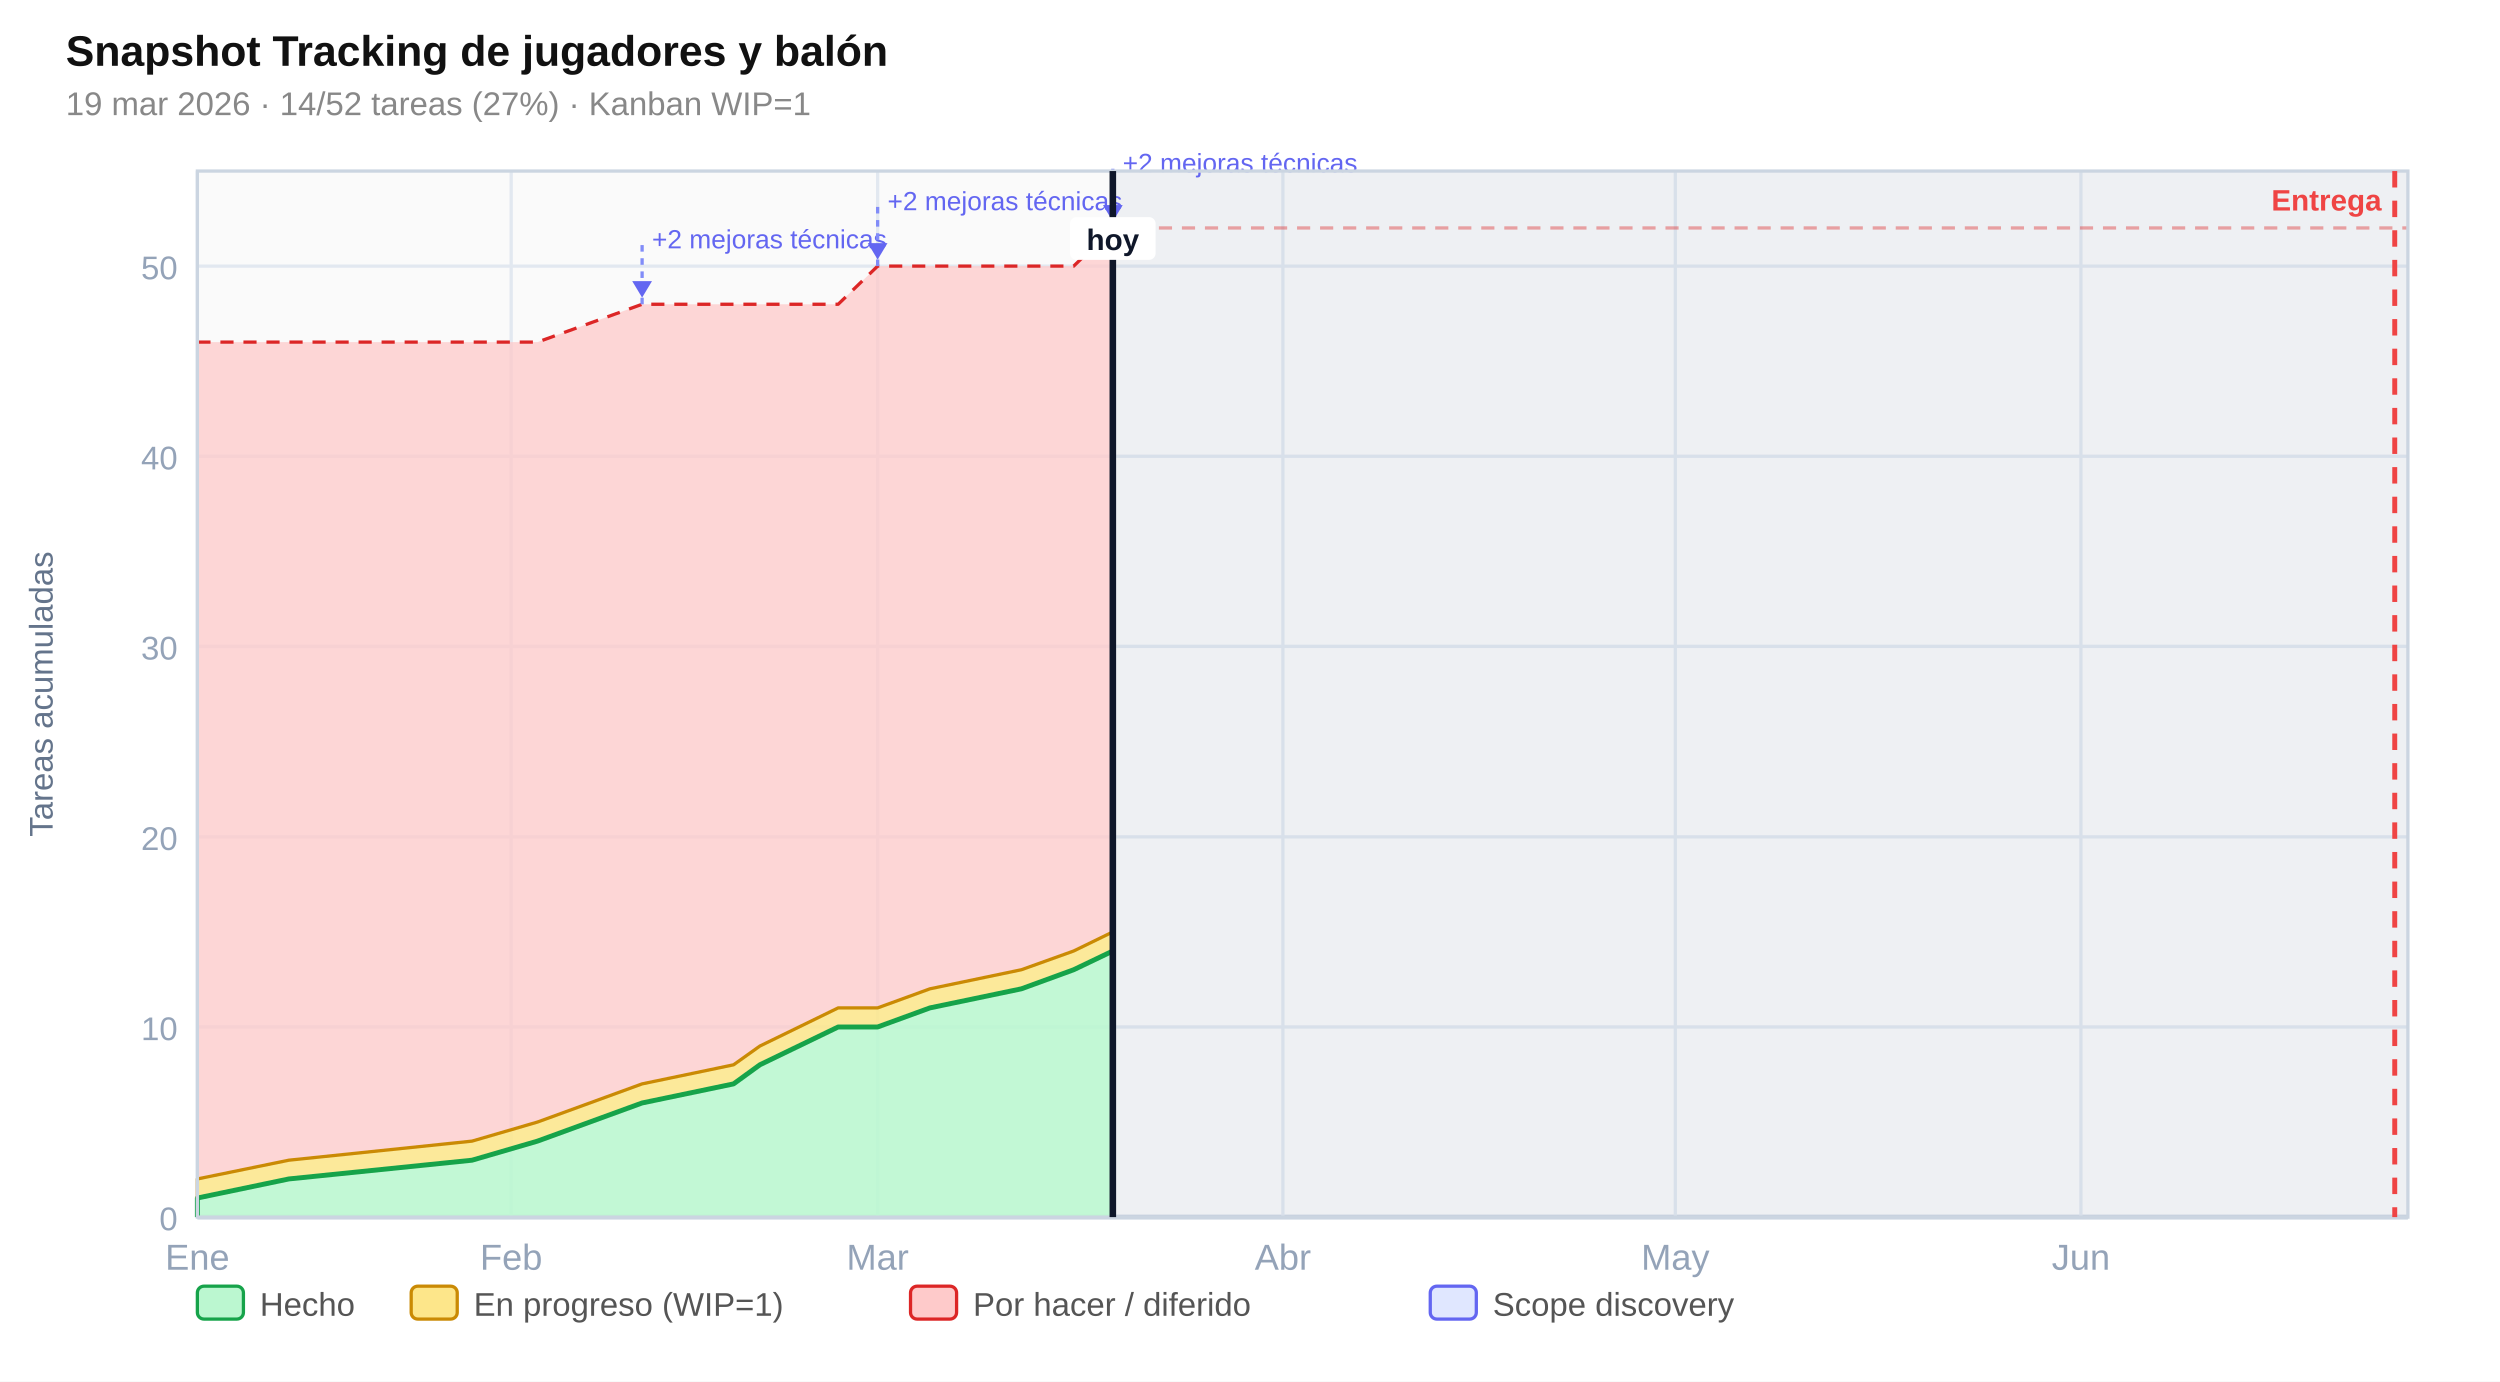
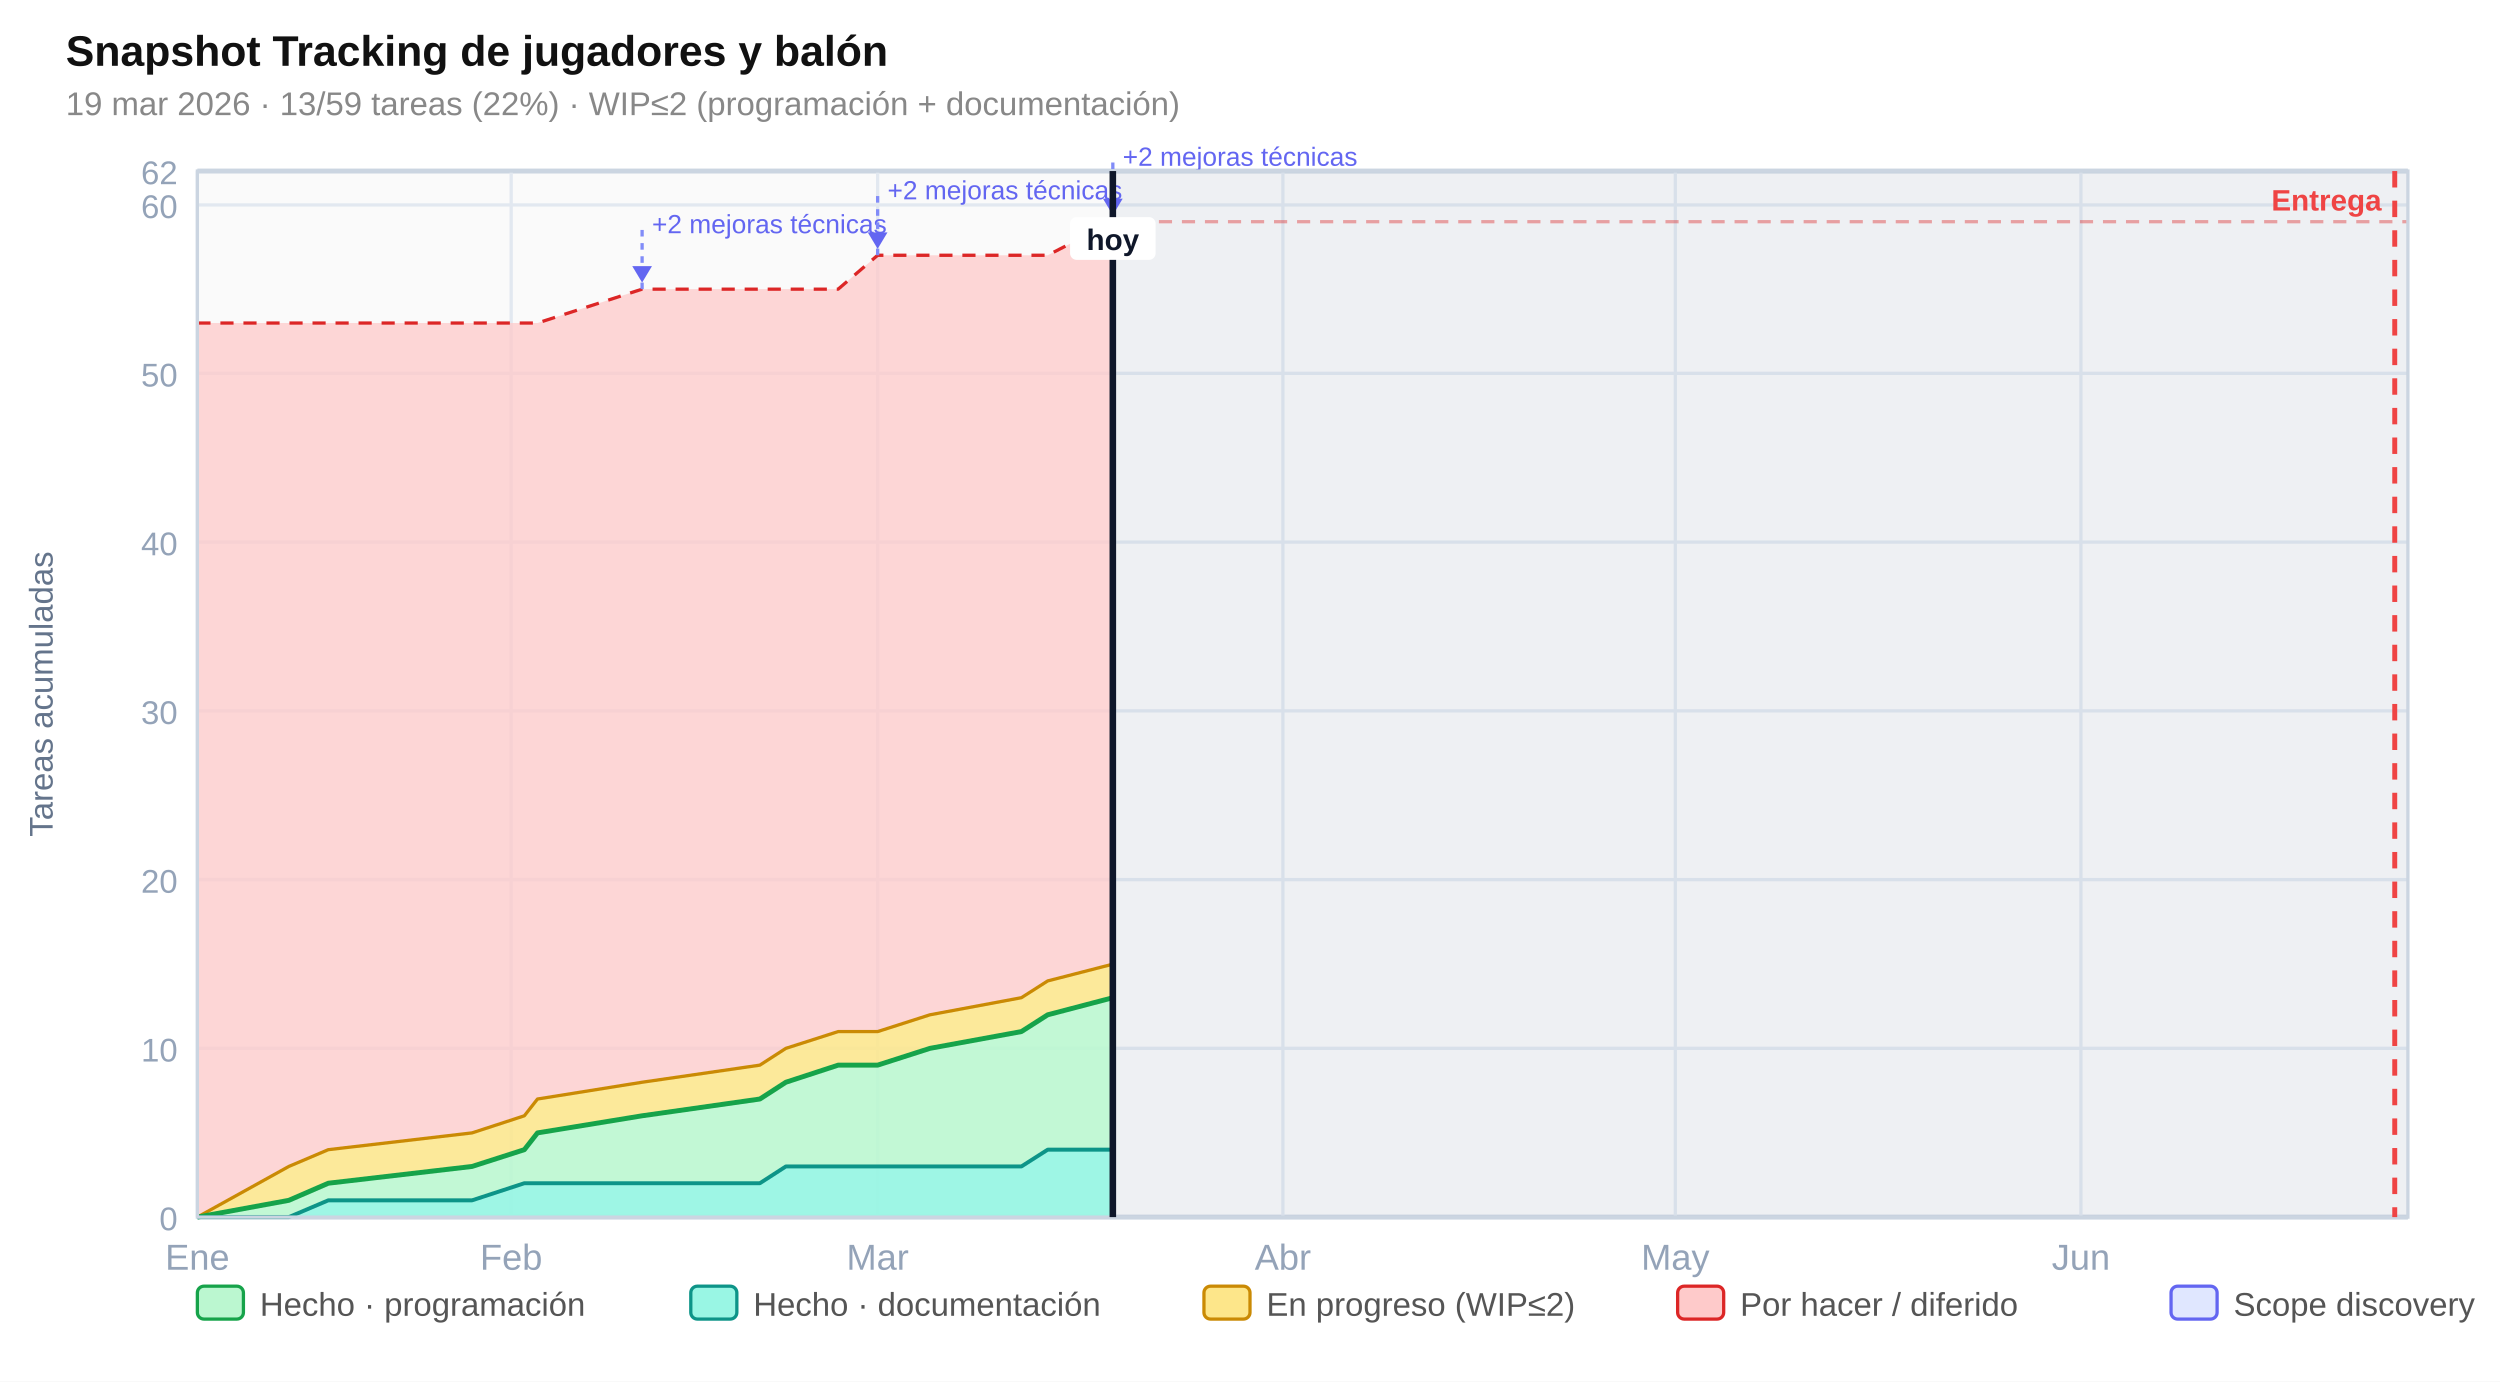
<svg xmlns="http://www.w3.org/2000/svg" viewBox="0 0 760 420" width="760" height="420">
  <defs>
    <style>text{font-family:-apple-system,BlinkMacSystemFont,"Segoe UI",Arial,sans-serif;}</style>
  </defs>
  <rect width="760" height="420" fill="#ffffff" />
  <rect x="60" y="52" width="672" height="318" fill="#FAFAFA" />
  <text x="20" y="20" font-size="13" font-weight="700" fill="#111111">Snapshot Tracking de jugadores y balón</text>
-   <text x="20" y="35" font-size="10" fill="#888888">19 mar 2026  ·  14/52 tareas (27%)  ·  Kanban WIP=1</text>
+   <text x="20" y="35" font-size="10" fill="#888888">19 mar 2026  ·  13/59 tareas (22%)  ·  WIP≤2 (programación + documentación)</text>
  <line x1="60" y1="370.0" x2="732" y2="370.0" stroke="#CBD5E1" stroke-width="1.5" />
  <text x="54" y="374.0" font-size="10" text-anchor="end" fill="#94A3B8">0</text>
-   <line x1="60" y1="312.2" x2="732" y2="312.2" stroke="#E2E8F0" stroke-width="1" />
-   <text x="54" y="316.2" font-size="10" text-anchor="end" fill="#94A3B8">10</text>
-   <line x1="60" y1="254.4" x2="732" y2="254.4" stroke="#E2E8F0" stroke-width="1" />
-   <text x="54" y="258.4" font-size="10" text-anchor="end" fill="#94A3B8">20</text>
-   <line x1="60" y1="196.5" x2="732" y2="196.5" stroke="#E2E8F0" stroke-width="1" />
-   <text x="54" y="200.5" font-size="10" text-anchor="end" fill="#94A3B8">30</text>
-   <line x1="60" y1="138.7" x2="732" y2="138.7" stroke="#E2E8F0" stroke-width="1" />
-   <text x="54" y="142.7" font-size="10" text-anchor="end" fill="#94A3B8">40</text>
-   <line x1="60" y1="80.9" x2="732" y2="80.9" stroke="#E2E8F0" stroke-width="1" />
-   <text x="54" y="84.9" font-size="10" text-anchor="end" fill="#94A3B8">50</text>
+   <line x1="60" y1="318.7" x2="732" y2="318.7" stroke="#E2E8F0" stroke-width="1" />
+   <text x="54" y="322.7" font-size="10" text-anchor="end" fill="#94A3B8">10</text>
+   <line x1="60" y1="267.4" x2="732" y2="267.4" stroke="#E2E8F0" stroke-width="1" />
+   <text x="54" y="271.4" font-size="10" text-anchor="end" fill="#94A3B8">20</text>
+   <line x1="60" y1="216.1" x2="732" y2="216.1" stroke="#E2E8F0" stroke-width="1" />
+   <text x="54" y="220.1" font-size="10" text-anchor="end" fill="#94A3B8">30</text>
+   <line x1="60" y1="164.8" x2="732" y2="164.8" stroke="#E2E8F0" stroke-width="1" />
+   <text x="54" y="168.8" font-size="10" text-anchor="end" fill="#94A3B8">40</text>
+   <line x1="60" y1="113.5" x2="732" y2="113.5" stroke="#E2E8F0" stroke-width="1" />
+   <text x="54" y="117.5" font-size="10" text-anchor="end" fill="#94A3B8">50</text>
+   <line x1="60" y1="62.3" x2="732" y2="62.3" stroke="#E2E8F0" stroke-width="1" />
+   <text x="54" y="66.3" font-size="10" text-anchor="end" fill="#94A3B8">60</text>
+   <line x1="60" y1="52.0" x2="732" y2="52.0" stroke="#CBD5E1" stroke-width="1.5" />
+   <text x="54" y="56.0" font-size="10" text-anchor="end" fill="#94A3B8">62</text>
  <text x="16.0" y="211.0" font-size="10" fill="#64748B" text-anchor="middle" transform="rotate(-90,16.0,211.0)">Tareas acumuladas</text>
  <line x1="60.0" y1="52" x2="60.0" y2="370" stroke="#E2E8F0" stroke-width="1" />
  <text x="60.0" y="386" font-size="11" text-anchor="middle" fill="#94A3B8">Ene</text>
  <line x1="155.4" y1="52" x2="155.4" y2="370" stroke="#E2E8F0" stroke-width="1" />
  <text x="155.4" y="386" font-size="11" text-anchor="middle" fill="#94A3B8">Feb</text>
  <line x1="266.8" y1="52" x2="266.8" y2="370" stroke="#E2E8F0" stroke-width="1" />
  <text x="266.8" y="386" font-size="11" text-anchor="middle" fill="#94A3B8">Mar</text>
  <line x1="390.0" y1="52" x2="390.0" y2="370" stroke="#E2E8F0" stroke-width="1" />
  <text x="390.0" y="386" font-size="11" text-anchor="middle" fill="#94A3B8">Abr</text>
  <line x1="509.3" y1="52" x2="509.3" y2="370" stroke="#E2E8F0" stroke-width="1" />
  <text x="509.3" y="386" font-size="11" text-anchor="middle" fill="#94A3B8">May</text>
  <line x1="632.6" y1="52" x2="632.6" y2="370" stroke="#E2E8F0" stroke-width="1" />
  <text x="632.6" y="386" font-size="11" text-anchor="middle" fill="#94A3B8">Jun</text>
  <rect x="338.3" y="52" width="393.7" height="318" fill="#94A3B8" opacity="0.12" />
-   <line x1="338.3" y1="69.3" x2="732.0" y2="69.3" stroke="#DC2626" stroke-width="1" stroke-dasharray="4,3" opacity="0.4" />
-   <polygon points="60.0,104.0 60.0,104.0 87.8,104.0 143.5,104.0 163.4,104.0 195.2,92.5 223.0,92.5 231.0,92.5 254.8,92.5 266.8,80.9 282.7,80.9 310.5,80.9 326.4,80.9 338.3,69.3 338.3,283.3 326.4,289.1 310.5,294.8 282.7,300.6 266.8,306.4 254.8,306.4 231.0,318.0 223.0,323.7 195.2,329.5 163.4,341.1 143.5,346.9 87.8,352.7 60.0,358.4 60.0,364.2" fill="#FECACA" opacity="0.75" />
-   <polygon points="60.0,364.2 60.0,358.4 87.8,352.7 143.5,346.9 163.4,341.1 195.2,329.5 223.0,323.7 231.0,318.0 254.8,306.4 266.8,306.4 282.7,300.6 310.5,294.8 326.4,289.1 338.3,283.3 338.3,289.1 326.4,294.8 310.5,300.6 282.7,306.4 266.8,312.2 254.8,312.2 231.0,323.7 223.0,329.5 195.2,335.3 163.4,346.9 143.5,352.7 87.8,358.4 60.0,364.2 60.0,370.0" fill="#FDE68A" opacity="0.85" />
-   <polygon points="60.0,370.0 60.0,364.2 87.8,358.4 143.5,352.7 163.4,346.9 195.2,335.3 223.0,329.5 231.0,323.7 254.8,312.2 266.8,312.2 282.7,306.4 310.5,300.6 326.4,294.8 338.3,289.1 338.3,370.0 326.4,370.0 310.5,370.0 282.7,370.0 266.8,370.0 254.8,370.0 231.0,370.0 223.0,370.0 195.2,370.0 163.4,370.0 143.5,370.0 87.8,370.0 60.0,370.0 60.0,370.0" fill="#BBF7D0" opacity="0.90" />
-   <polyline points="60.0,370.0 60.0,364.2 87.8,358.4 143.5,352.7 163.4,346.9 195.2,335.3 223.0,329.5 231.0,323.7 254.8,312.2 266.8,312.2 282.7,306.4 310.5,300.6 326.4,294.8 338.3,289.1" fill="none" stroke="#16A34A" stroke-width="1.5" stroke-linejoin="round" />
-   <polyline points="60.0,364.2 60.0,358.4 87.8,352.7 143.5,346.9 163.4,341.1 195.2,329.5 223.0,323.7 231.0,318.0 254.8,306.4 266.8,306.4 282.7,300.6 310.5,294.8 326.4,289.1 338.3,283.3" fill="none" stroke="#CA8A04" stroke-width="1" stroke-linejoin="round" />
-   <polyline points="60.0,104.0 60.0,104.0 87.8,104.0 143.5,104.0 163.4,104.0 195.2,92.5 223.0,92.5 231.0,92.5 254.8,92.5 266.8,80.9 282.7,80.9 310.5,80.9 326.4,80.9 338.3,69.3" fill="none" stroke="#DC2626" stroke-width="1" stroke-linejoin="round" stroke-dasharray="4,3" />
-   <line x1="195.2" y1="92.5" x2="195.2" y2="74.5" stroke="#818CF8" stroke-width="1" stroke-dasharray="2,2" />
-   <text x="198.2" y="75.5" font-size="8" fill="#6366F1">+2 mejoras técnicas</text>
-   <polygon points="195.2,90.473 192.2,85.473 198.2,85.473" fill="#6366F1" />
-   <line x1="266.8" y1="80.9" x2="266.8" y2="62.9" stroke="#818CF8" stroke-width="1" stroke-dasharray="2,2" />
-   <text x="269.8" y="63.9" font-size="8" fill="#6366F1">+2 mejoras técnicas</text>
-   <polygon points="266.8,78.909 263.8,73.909 269.8,73.909" fill="#6366F1" />
-   <line x1="338.3" y1="69.3" x2="338.3" y2="51.3" stroke="#818CF8" stroke-width="1" stroke-dasharray="2,2" />
-   <text x="341.3" y="52.3" font-size="8" fill="#6366F1">+2 mejoras técnicas</text>
-   <polygon points="338.3,67.345 335.3,62.345 341.3,62.345" fill="#6366F1" />
+   <line x1="338.3" y1="67.4" x2="732.0" y2="67.4" stroke="#DC2626" stroke-width="1" stroke-dasharray="4,3" opacity="0.4" />
+   <polygon points="60.0,98.2 87.8,98.2 99.8,98.2 143.5,98.2 159.4,98.2 163.4,98.2 195.2,87.9 231.0,87.9 238.9,87.9 254.8,87.9 266.8,77.6 282.7,77.6 310.5,77.6 318.5,77.6 338.3,67.4 338.3,293.1 318.5,298.2 310.5,303.3 282.7,308.5 266.8,313.6 254.8,313.6 238.9,318.7 231.0,323.8 195.2,329.0 163.4,334.1 159.4,339.2 143.5,344.4 99.8,349.5 87.8,354.6 60.0,370.0" fill="#FECACA" opacity="0.75" />
+   <polygon points="60.0,370.0 87.8,354.6 99.8,349.5 143.5,344.4 159.4,339.2 163.4,334.1 195.2,329.0 231.0,323.8 238.9,318.7 254.8,313.6 266.8,313.6 282.7,308.5 310.5,303.3 318.5,298.2 338.3,293.1 338.3,303.3 318.5,308.5 310.5,313.6 282.7,318.7 266.8,323.8 254.8,323.8 238.9,329.0 231.0,334.1 195.2,339.2 163.4,344.4 159.4,349.5 143.5,354.6 99.8,359.7 87.8,364.9 60.0,370.0" fill="#FDE68A" opacity="0.85" />
+   <polygon points="60.0,370.0 87.8,364.9 99.8,359.7 143.5,354.6 159.4,349.5 163.4,344.4 195.2,339.2 231.0,334.1 238.9,329.0 254.8,323.8 266.8,323.8 282.7,318.7 310.5,313.6 318.5,308.5 338.3,303.3 338.3,349.5 318.5,349.5 310.5,354.6 282.7,354.6 266.8,354.6 254.8,354.6 238.9,354.6 231.0,359.7 195.2,359.7 163.4,359.7 159.4,359.7 143.5,364.9 99.8,364.9 87.8,370.0 60.0,370.0" fill="#BBF7D0" opacity="0.90" />
+   <polygon points="60.0,370.0 87.8,370.0 99.8,364.9 143.5,364.9 159.4,359.7 163.4,359.7 195.2,359.7 231.0,359.7 238.9,354.6 254.8,354.6 266.8,354.6 282.7,354.6 310.5,354.6 318.5,349.5 338.3,349.5 338.3,370.0 318.5,370.0 310.5,370.0 282.7,370.0 266.8,370.0 254.8,370.0 238.9,370.0 231.0,370.0 195.2,370.0 163.4,370.0 159.4,370.0 143.5,370.0 99.8,370.0 87.8,370.0 60.0,370.0" fill="#99F6E4" opacity="0.95" />
+   <polyline points="60.0,98.2 87.8,98.2 99.8,98.2 143.5,98.2 159.4,98.2 163.4,98.2 195.2,87.9 231.0,87.9 238.9,87.9 254.8,87.9 266.8,77.6 282.7,77.6 310.5,77.6 318.5,77.6 338.3,67.4" fill="none" stroke="#DC2626" stroke-width="1" stroke-linejoin="round" stroke-dasharray="4,3" />
+   <polyline points="60.0,370.0 87.8,354.6 99.8,349.5 143.5,344.4 159.4,339.2 163.4,334.1 195.2,329.0 231.0,323.8 238.9,318.7 254.8,313.6 266.8,313.6 282.7,308.5 310.5,303.3 318.5,298.2 338.3,293.1" fill="none" stroke="#CA8A04" stroke-width="1" stroke-linejoin="round" />
+   <polyline points="60.0,370.0 87.8,364.9 99.8,359.7 143.5,354.6 159.4,349.5 163.4,344.4 195.2,339.2 231.0,334.1 238.9,329.0 254.8,323.8 266.8,323.8 282.7,318.7 310.5,313.6 318.5,308.5 338.3,303.3" fill="none" stroke="#16A34A" stroke-width="1.5" stroke-linejoin="round" />
+   <polyline points="60.0,370.0 87.8,370.0 99.8,364.9 143.5,364.9 159.4,359.7 163.4,359.7 195.2,359.7 231.0,359.7 238.9,354.6 254.8,354.6 266.8,354.6 282.7,354.6 310.5,354.6 318.5,349.5 338.3,349.5" fill="none" stroke="#0D9488" stroke-width="1.2" stroke-linejoin="round" />
+   <line x1="195.2" y1="87.9" x2="195.2" y2="69.9" stroke="#818CF8" stroke-width="1" stroke-dasharray="2,2" />
+   <text x="198.2" y="70.9" font-size="8" fill="#6366F1">+2 mejoras técnicas</text>
+   <polygon points="195.2,85.903 192.2,80.903 198.2,80.903" fill="#6366F1" />
+   <line x1="266.8" y1="77.6" x2="266.8" y2="59.6" stroke="#818CF8" stroke-width="1" stroke-dasharray="2,2" />
+   <text x="269.8" y="60.6" font-size="8" fill="#6366F1">+2 mejoras técnicas</text>
+   <polygon points="266.8,75.645 263.8,70.645 269.8,70.645" fill="#6366F1" />
+   <line x1="338.3" y1="67.4" x2="338.3" y2="49.4" stroke="#818CF8" stroke-width="1" stroke-dasharray="2,2" />
+   <text x="341.3" y="50.4" font-size="8" fill="#6366F1">+2 mejoras técnicas</text>
+   <polygon points="338.3,65.387 335.3,60.387 341.3,60.387" fill="#6366F1" />
  <rect x="60" y="52" width="672" height="318" fill="none" stroke="#CBD5E1" stroke-width="1" />
  <line x1="728.0" y1="52" x2="728.0" y2="370" stroke="#EF4444" stroke-width="1.5" stroke-dasharray="5,4" />
  <text x="724.0" y="64" font-size="9" text-anchor="end" fill="#EF4444" font-weight="600">Entrega</text>
  <line x1="338.3" y1="52" x2="338.3" y2="370" stroke="#0F172A" stroke-width="2" />
  <rect x="325.3" y="66" width="26" height="13" fill="#ffffff" rx="2" />
  <text x="338.3" y="76" font-size="9" text-anchor="middle" fill="#0F172A" font-weight="700">hoy</text>
  <rect x="60" y="391" width="14" height="10" fill="#BBF7D0" stroke="#16A34A" stroke-width="1" rx="2" />
-   <text x="79" y="400" font-size="10" fill="#555555">Hecho</text>
-   <rect x="125.0" y="391" width="14" height="10" fill="#FDE68A" stroke="#CA8A04" stroke-width="1" rx="2" />
-   <text x="144.0" y="400" font-size="10" fill="#555555">En progreso (WIP=1)</text>
-   <rect x="276.8" y="391" width="14" height="10" fill="#FECACA" stroke="#DC2626" stroke-width="1" rx="2" />
-   <text x="295.8" y="400" font-size="10" fill="#555555">Por hacer / diferido</text>
-   <rect x="434.8" y="391" width="14" height="10" fill="#E0E7FF" stroke="#6366F1" stroke-width="1" rx="2" />
-   <text x="453.8" y="400" font-size="10" fill="#555555">Scope discovery</text>
+   <text x="79" y="400" font-size="10" fill="#555555">Hecho · programación</text>
+   <rect x="210.0" y="391" width="14" height="10" fill="#99F6E4" stroke="#0D9488" stroke-width="1" rx="2" />
+   <text x="229.0" y="400" font-size="10" fill="#555555">Hecho · documentación</text>
+   <rect x="366.0" y="391" width="14" height="10" fill="#FDE68A" stroke="#CA8A04" stroke-width="1" rx="2" />
+   <text x="385.0" y="400" font-size="10" fill="#555555">En progreso (WIP≤2)</text>
+   <rect x="510.0" y="391" width="14" height="10" fill="#FECACA" stroke="#DC2626" stroke-width="1" rx="2" />
+   <text x="529.0" y="400" font-size="10" fill="#555555">Por hacer / diferido</text>
+   <rect x="660.0" y="391" width="14" height="10" fill="#E0E7FF" stroke="#6366F1" stroke-width="1" rx="2" />
+   <text x="679.0" y="400" font-size="10" fill="#555555">Scope discovery</text>
</svg>
